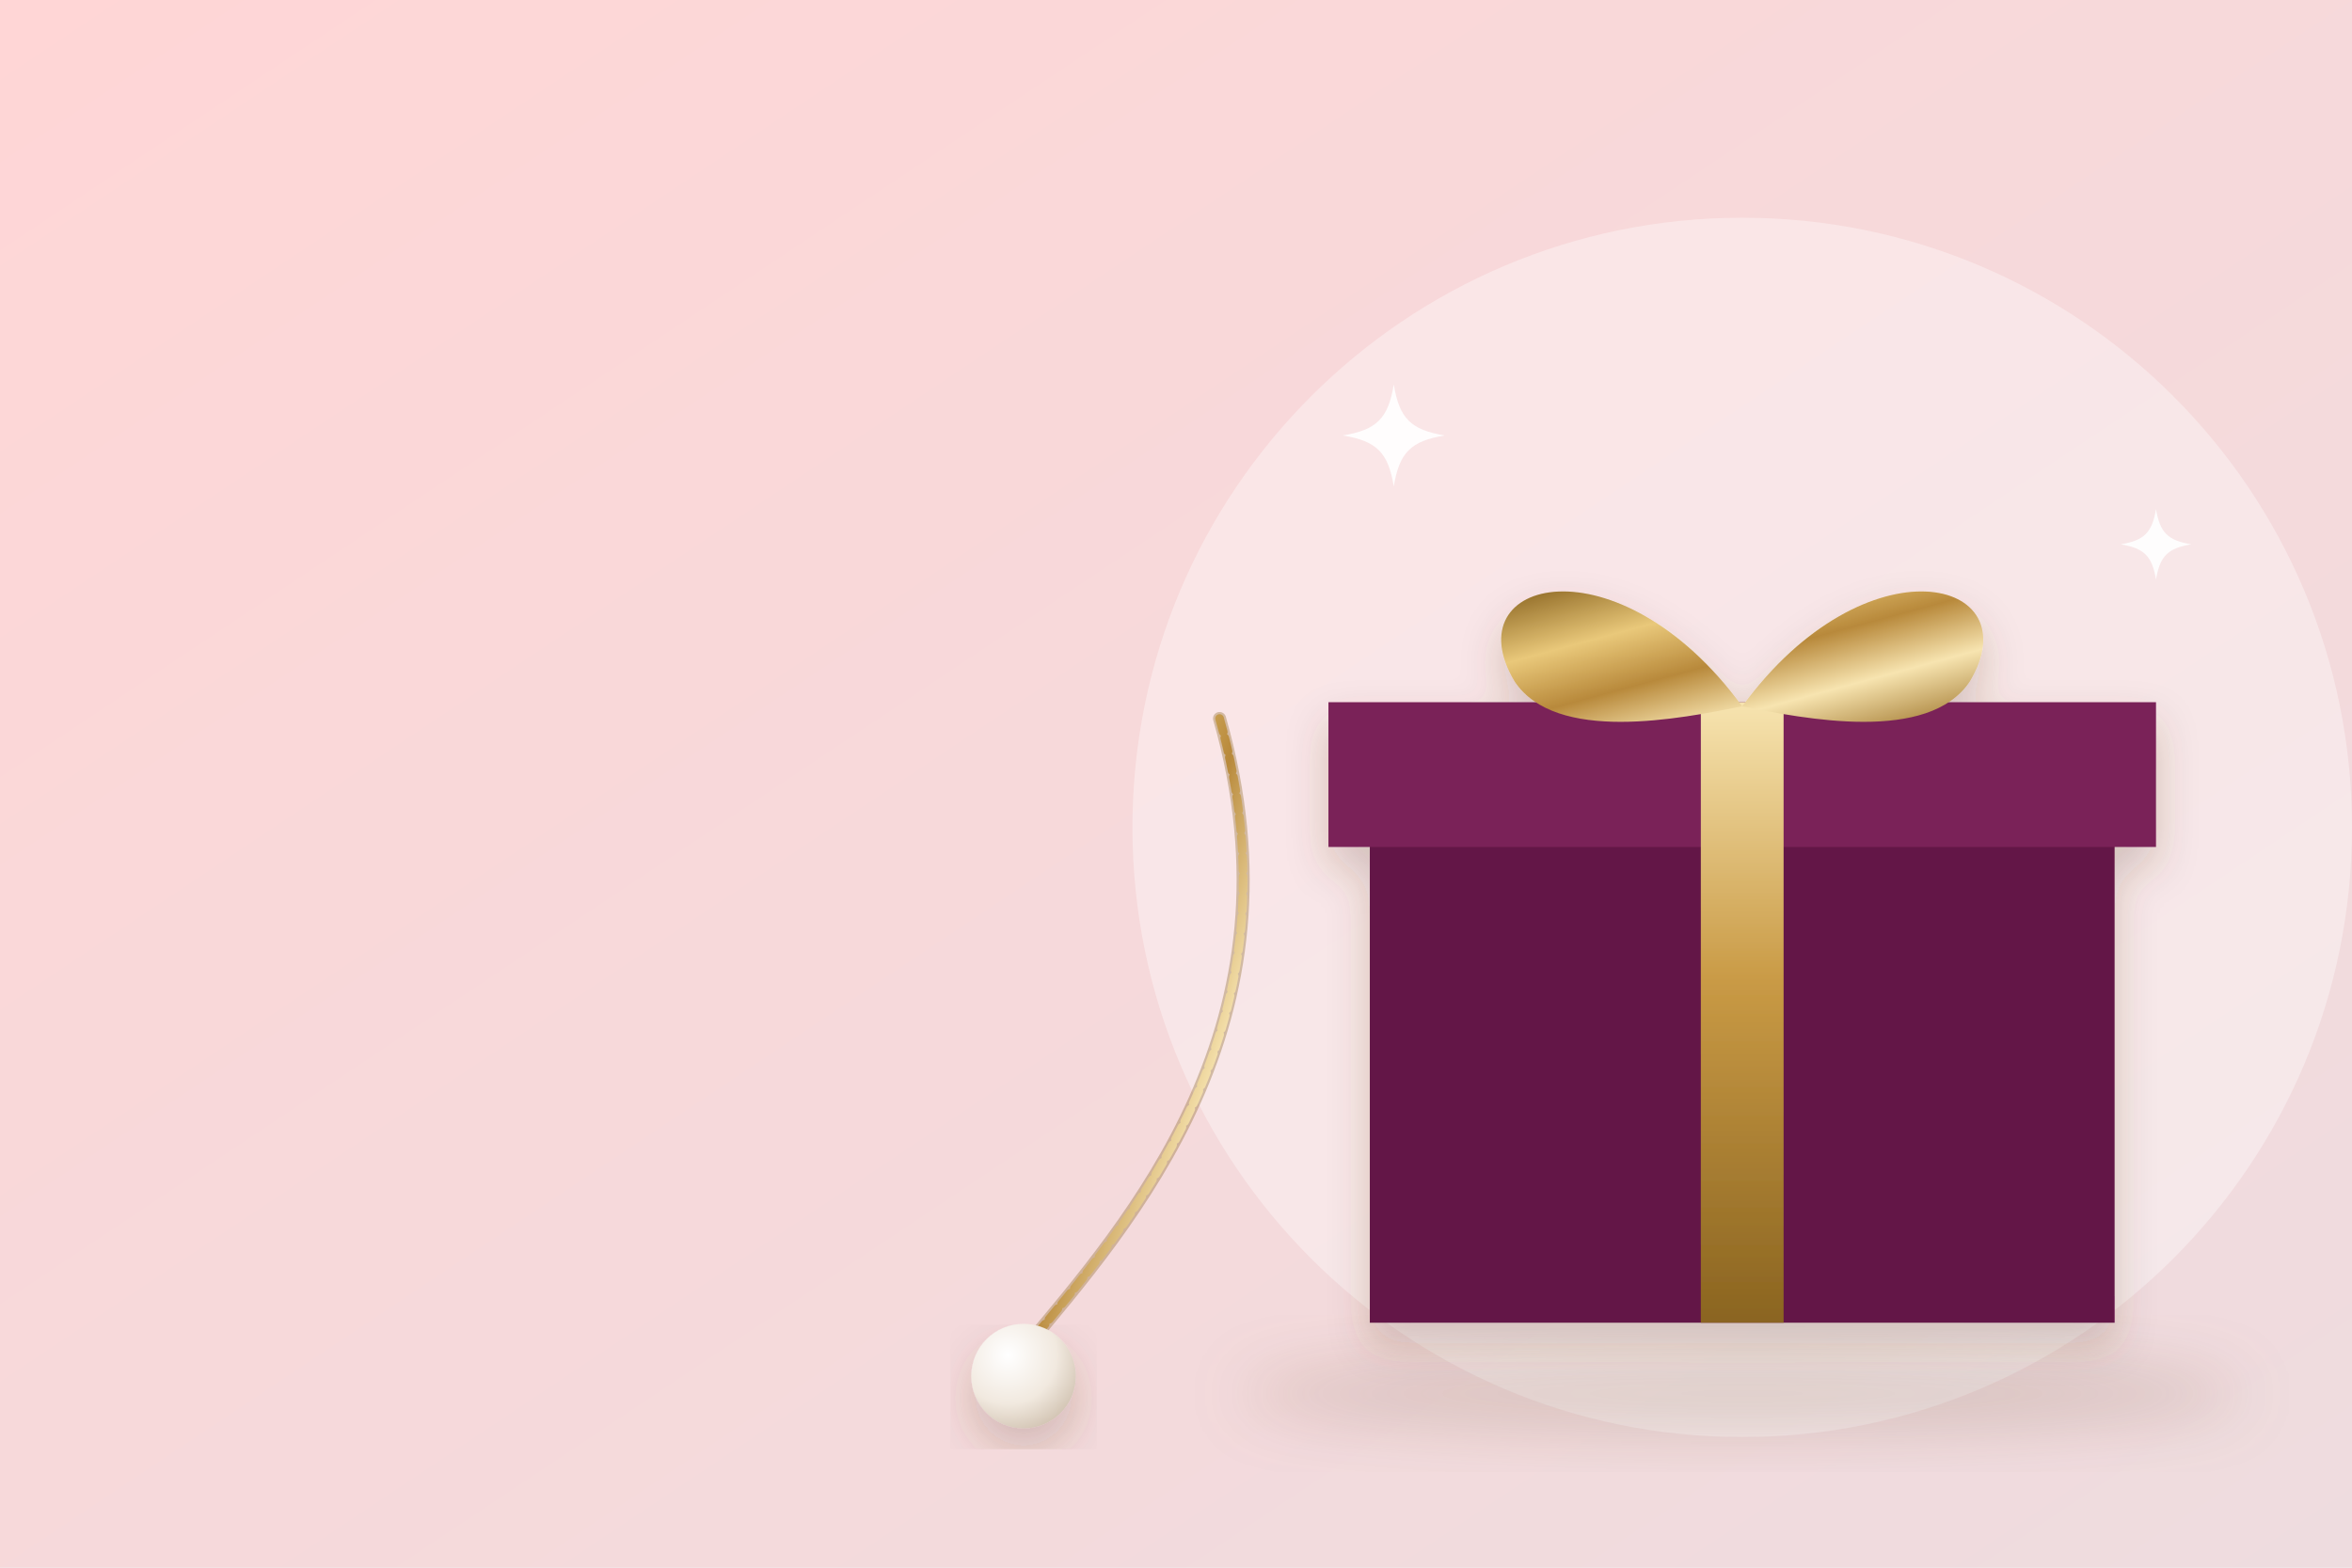
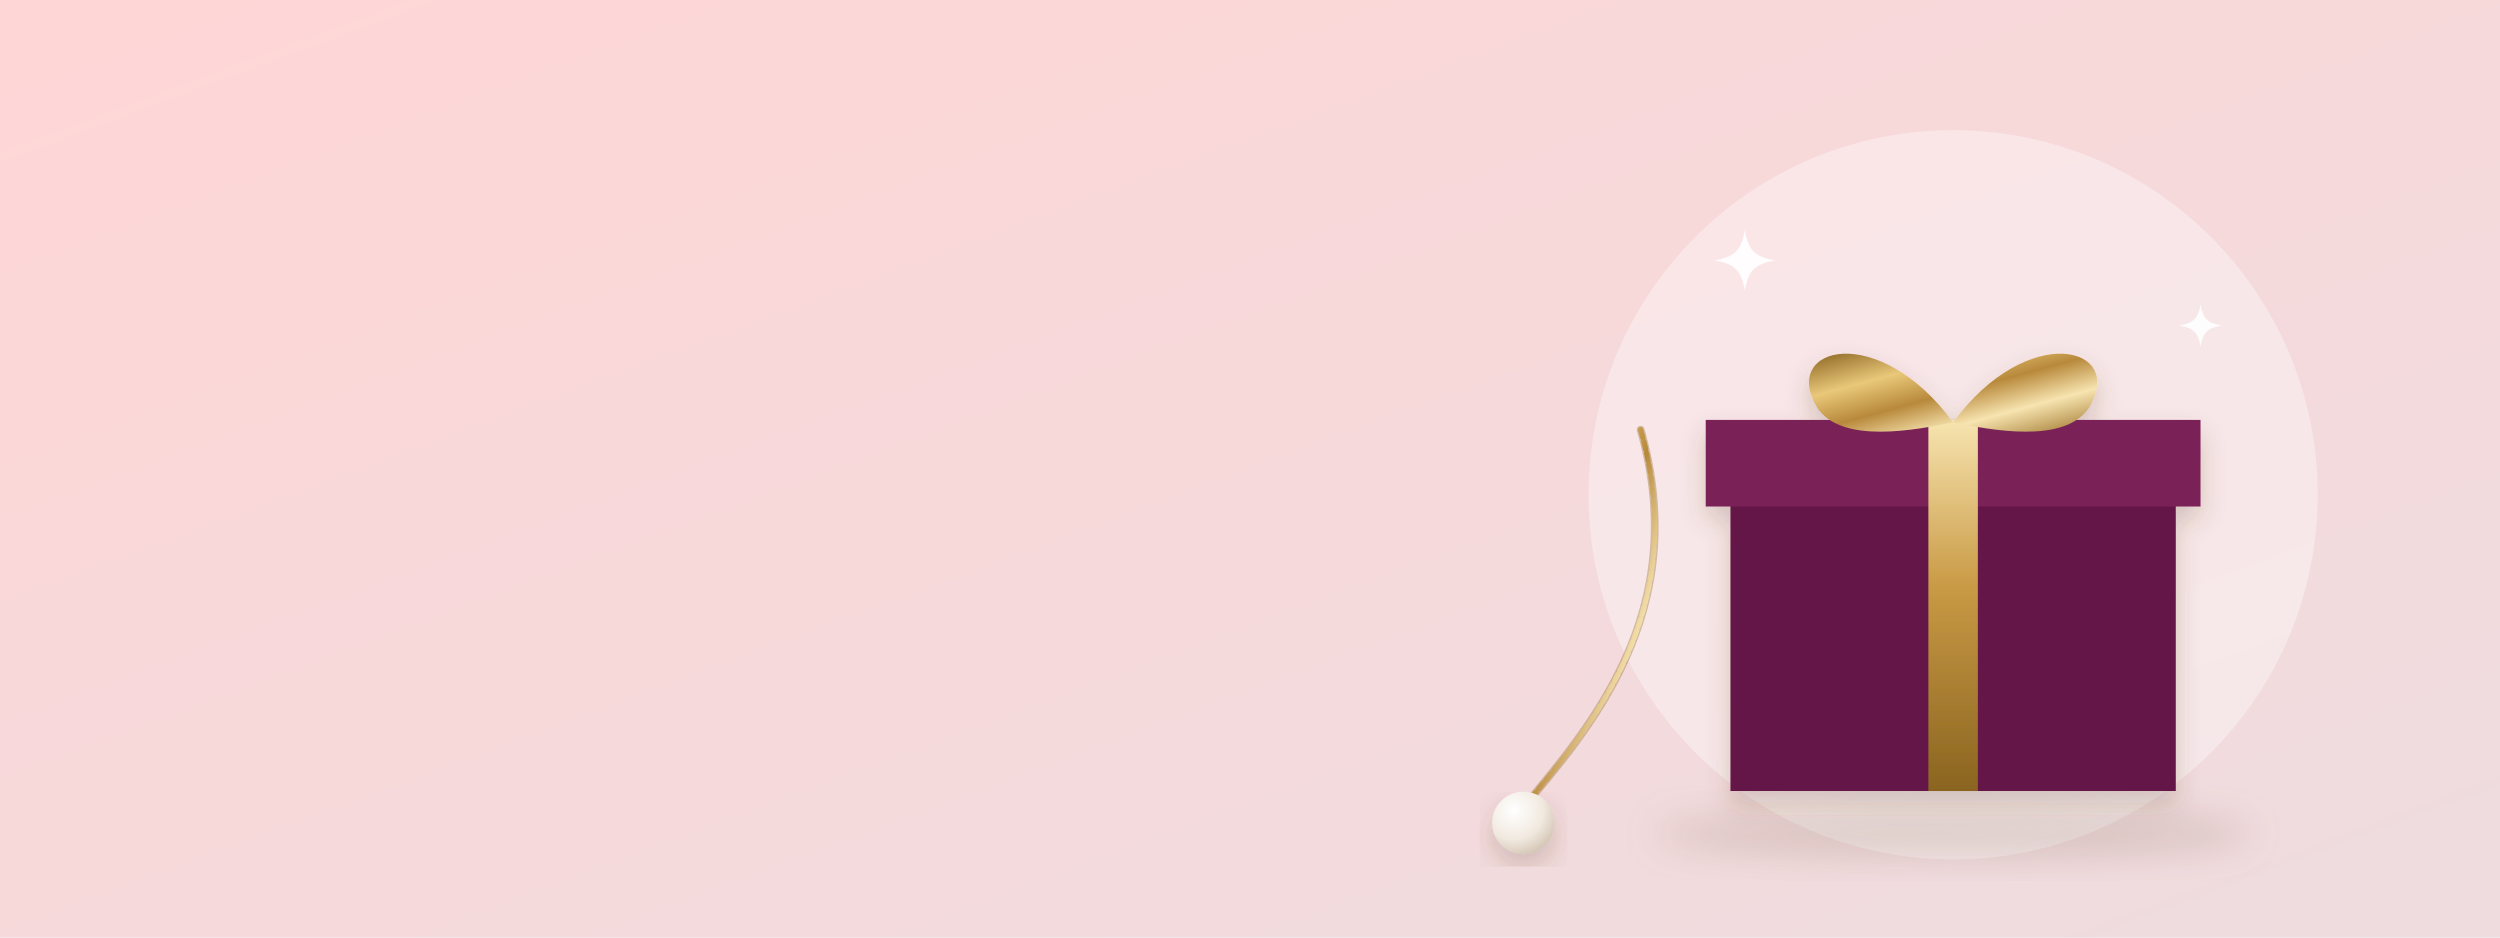
- <svg xmlns="http://www.w3.org/2000/svg" viewBox="0 0 1080 720" width="1080" height="720">
+ <svg xmlns="http://www.w3.org/2000/svg" viewBox="0 0 1920 720" width="1920" height="720">
  <defs>
    <linearGradient id="gold" x1="0" y1="0" x2="1" y2="1">
      <stop offset="0" stop-color="#8a6420" />
      <stop offset=".28" stop-color="#e9c87a" />
      <stop offset=".5" stop-color="#b8893b" />
      <stop offset=".72" stop-color="#f7e4b0" />
      <stop offset="1" stop-color="#9c7228" />
    </linearGradient>
    <linearGradient id="goldV" x1="0" y1="0" x2="0" y2="1">
      <stop offset="0" stop-color="#f7e4b0" />
      <stop offset=".45" stop-color="#c99a45" />
      <stop offset="1" stop-color="#8a6420" />
    </linearGradient>
    <linearGradient id="emerald" x1="0" y1="0" x2="1" y2="1">
      <stop offset="0" stop-color="#5fe0ae" />
      <stop offset=".45" stop-color="#11805f" />
      <stop offset="1" stop-color="#063d2e" />
    </linearGradient>
    <linearGradient id="sapphire" x1="0" y1="0" x2="1" y2="1">
      <stop offset="0" stop-color="#9dbcff" />
      <stop offset=".5" stop-color="#2a4fb8" />
      <stop offset="1" stop-color="#0f1f5c" />
    </linearGradient>
    <linearGradient id="ruby" x1="0" y1="0" x2="1" y2="1">
      <stop offset="0" stop-color="#ff9aa8" />
      <stop offset=".5" stop-color="#c0183a" />
      <stop offset="1" stop-color="#5e0619" />
    </linearGradient>
    <radialGradient id="crystal" cx=".35" cy=".3" r=".8">
      <stop offset="0" stop-color="#ffffff" />
      <stop offset=".4" stop-color="#dce7f5" />
      <stop offset="1" stop-color="#6f86a6" />
    </radialGradient>
    <radialGradient id="pearl" cx=".35" cy=".3" r=".85">
      <stop offset="0" stop-color="#ffffff" />
      <stop offset=".55" stop-color="#f1e9df" />
      <stop offset="1" stop-color="#c9b9a6" />
    </radialGradient>
    <radialGradient id="glow" cx=".5" cy=".42" r=".6">
      <stop offset="0" stop-color="#ffffff" stop-opacity=".85" />
      <stop offset="1" stop-color="#ffffff" stop-opacity="0" />
    </radialGradient>
    <filter id="soft" x="-50%" y="-50%" width="200%" height="200%">
      <feGaussianBlur stdDeviation="14" />
    </filter>
    <filter id="drop" x="-20%" y="-20%" width="140%" height="140%">
      <feDropShadow dx="0" dy="10" stdDeviation="10" flood-color="#5b4323" flood-opacity=".22" />
    </filter>
  </defs>
  <defs>
    <linearGradient id="bgf" x1="0" y1="0" x2="1" y2="1">
      <stop offset="0" stop-color="#ffd6d6" />
      <stop offset="1" stop-color="#eedcdf" />
    </linearGradient>
  </defs>
-   <rect width="1080" height="720" fill="url(#bgf)" />
-   <circle cx="800" cy="380" r="280" fill="#fff" opacity=".35" />
-   <ellipse cx="800" cy="640" rx="230" ry="18" fill="#6b5130" opacity=".18" filter="url(#soft)" />
-   <g transform="translate(800 370) scale(0.95)" filter="url(#drop)">
-     <rect x="-180" y="0" width="360" height="250" fill="#641946" />
-     <rect x="-200" y="-50" width="400" height="70" fill="#7a2458" />
-     <rect x="-20" y="-50" width="40" height="300" fill="url(#goldV)" />
-     <path d="M0-48C-60-130-140-110-110-60-90-30-30-42 0-48ZM0-48C60-130 140-110 110-60 90-30 30-42 0-48Z" fill="url(#gold)" />
+   <rect width="1920" height="720" fill="url(#bgf)" />
+   <g transform="translate(700 0)">
+     <circle cx="800" cy="380" r="280" fill="#fff" opacity=".35" />
+     <ellipse cx="800" cy="640" rx="230" ry="18" fill="#6b5130" opacity=".18" filter="url(#soft)" />
+     <g transform="translate(800 370) scale(0.95)" filter="url(#drop)">
+       <rect x="-180" y="0" width="360" height="250" fill="#641946" />
+       <rect x="-200" y="-50" width="400" height="70" fill="#7a2458" />
+       <rect x="-20" y="-50" width="40" height="300" fill="url(#goldV)" />
+       <path d="M0-48C-60-130-140-110-110-60-90-30-30-42 0-48ZM0-48C60-130 140-110 110-60 90-30 30-42 0-48Z" fill="url(#gold)" />
+     </g>
+     <path d="M560 330C600 470 520 560 470 620" fill="none" stroke="#8a6420" stroke-width="6" stroke-linecap="round" opacity=".35" />
+     <path d="M560 330C600 470 520 560 470 620" fill="none" stroke="url(#gold)" stroke-width="4" stroke-linecap="round" stroke-dasharray="6.4 2.8" />
+     <circle cx="470" cy="632" r="24" fill="url(#pearl)" filter="url(#drop)" />
+     <path transform="translate(640 200) scale(1.3)" d="M0-18C2-6 6-2 18 0 6 2 2 6 0 18-2 6-6 2-18 0-6-2-2-6 0-18Z" fill="#fff" opacity="0.9" />
+     <path transform="translate(990 250) scale(0.9)" d="M0-18C2-6 6-2 18 0 6 2 2 6 0 18-2 6-6 2-18 0-6-2-2-6 0-18Z" fill="#fff" opacity="0.9" />
  </g>
-   <path d="M560 330C600 470 520 560 470 620" fill="none" stroke="#8a6420" stroke-width="6" stroke-linecap="round" opacity=".35" />
-   <path d="M560 330C600 470 520 560 470 620" fill="none" stroke="url(#gold)" stroke-width="4" stroke-linecap="round" stroke-dasharray="6.4 2.8" />
-   <circle cx="470" cy="632" r="24" fill="url(#pearl)" filter="url(#drop)" />
-   <path transform="translate(640 200) scale(1.3)" d="M0-18C2-6 6-2 18 0 6 2 2 6 0 18-2 6-6 2-18 0-6-2-2-6 0-18Z" fill="#fff" opacity="0.9" />
-   <path transform="translate(990 250) scale(0.9)" d="M0-18C2-6 6-2 18 0 6 2 2 6 0 18-2 6-6 2-18 0-6-2-2-6 0-18Z" fill="#fff" opacity="0.9" />
</svg>
